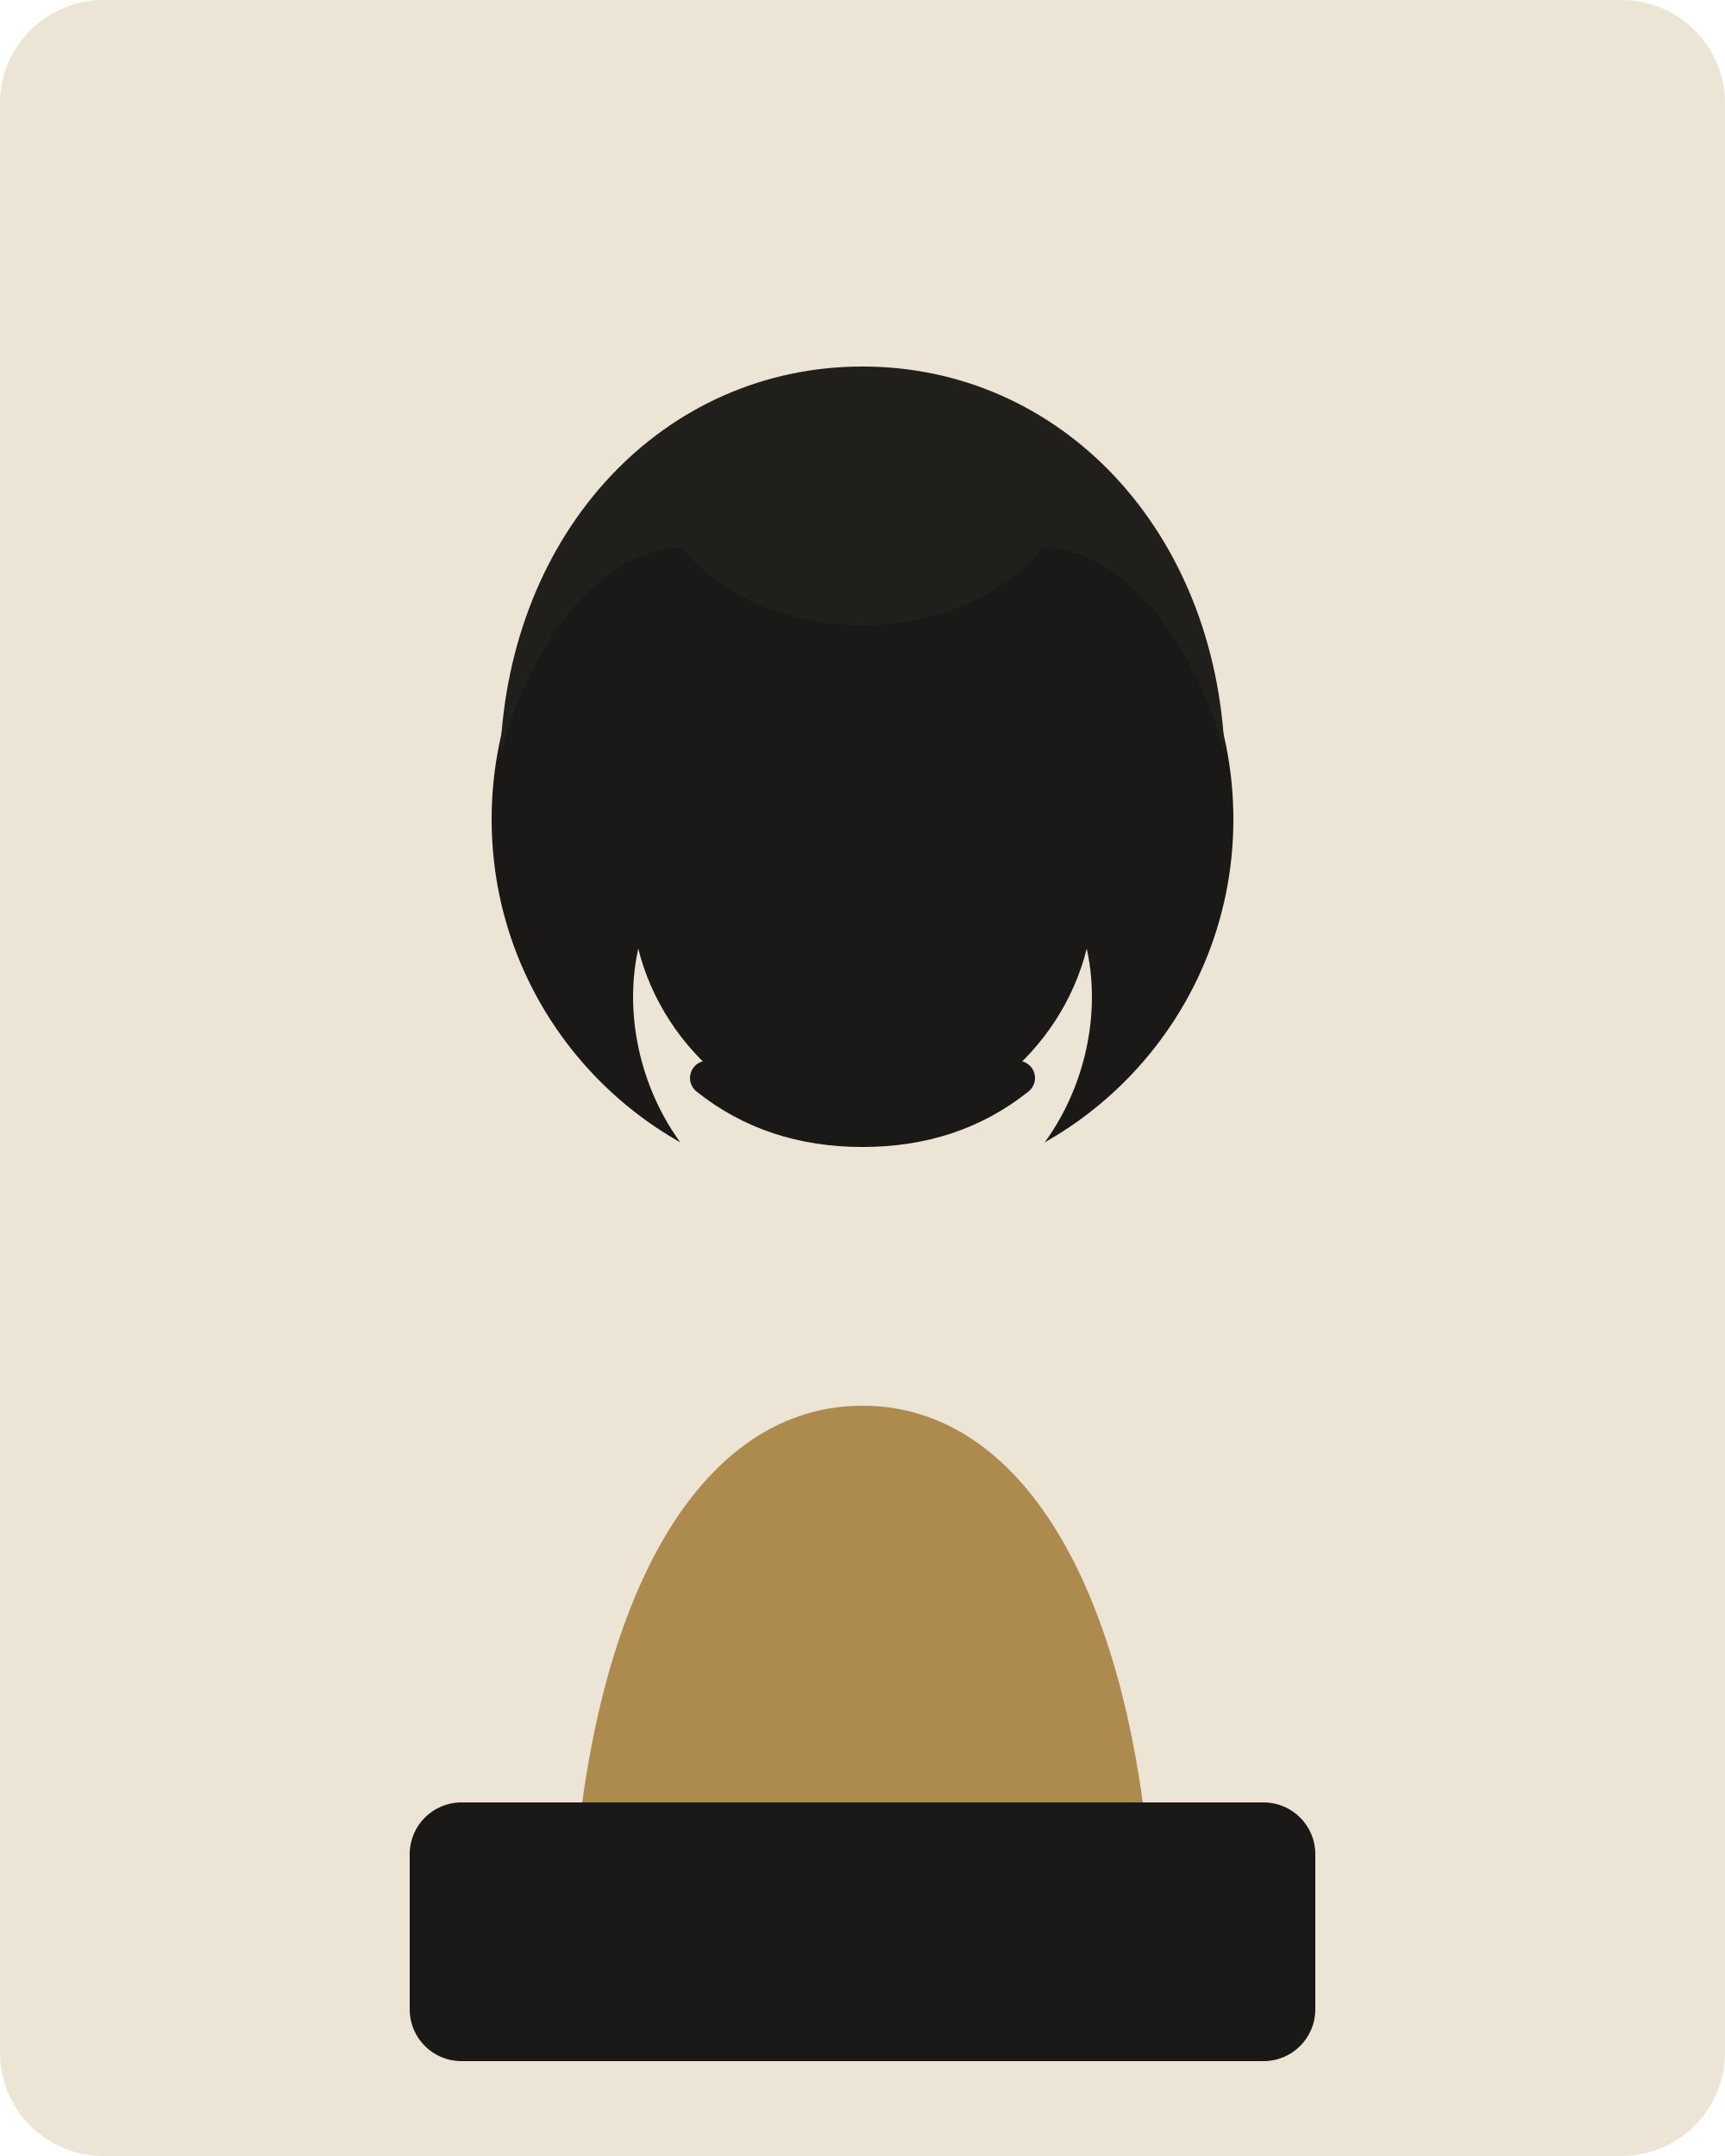
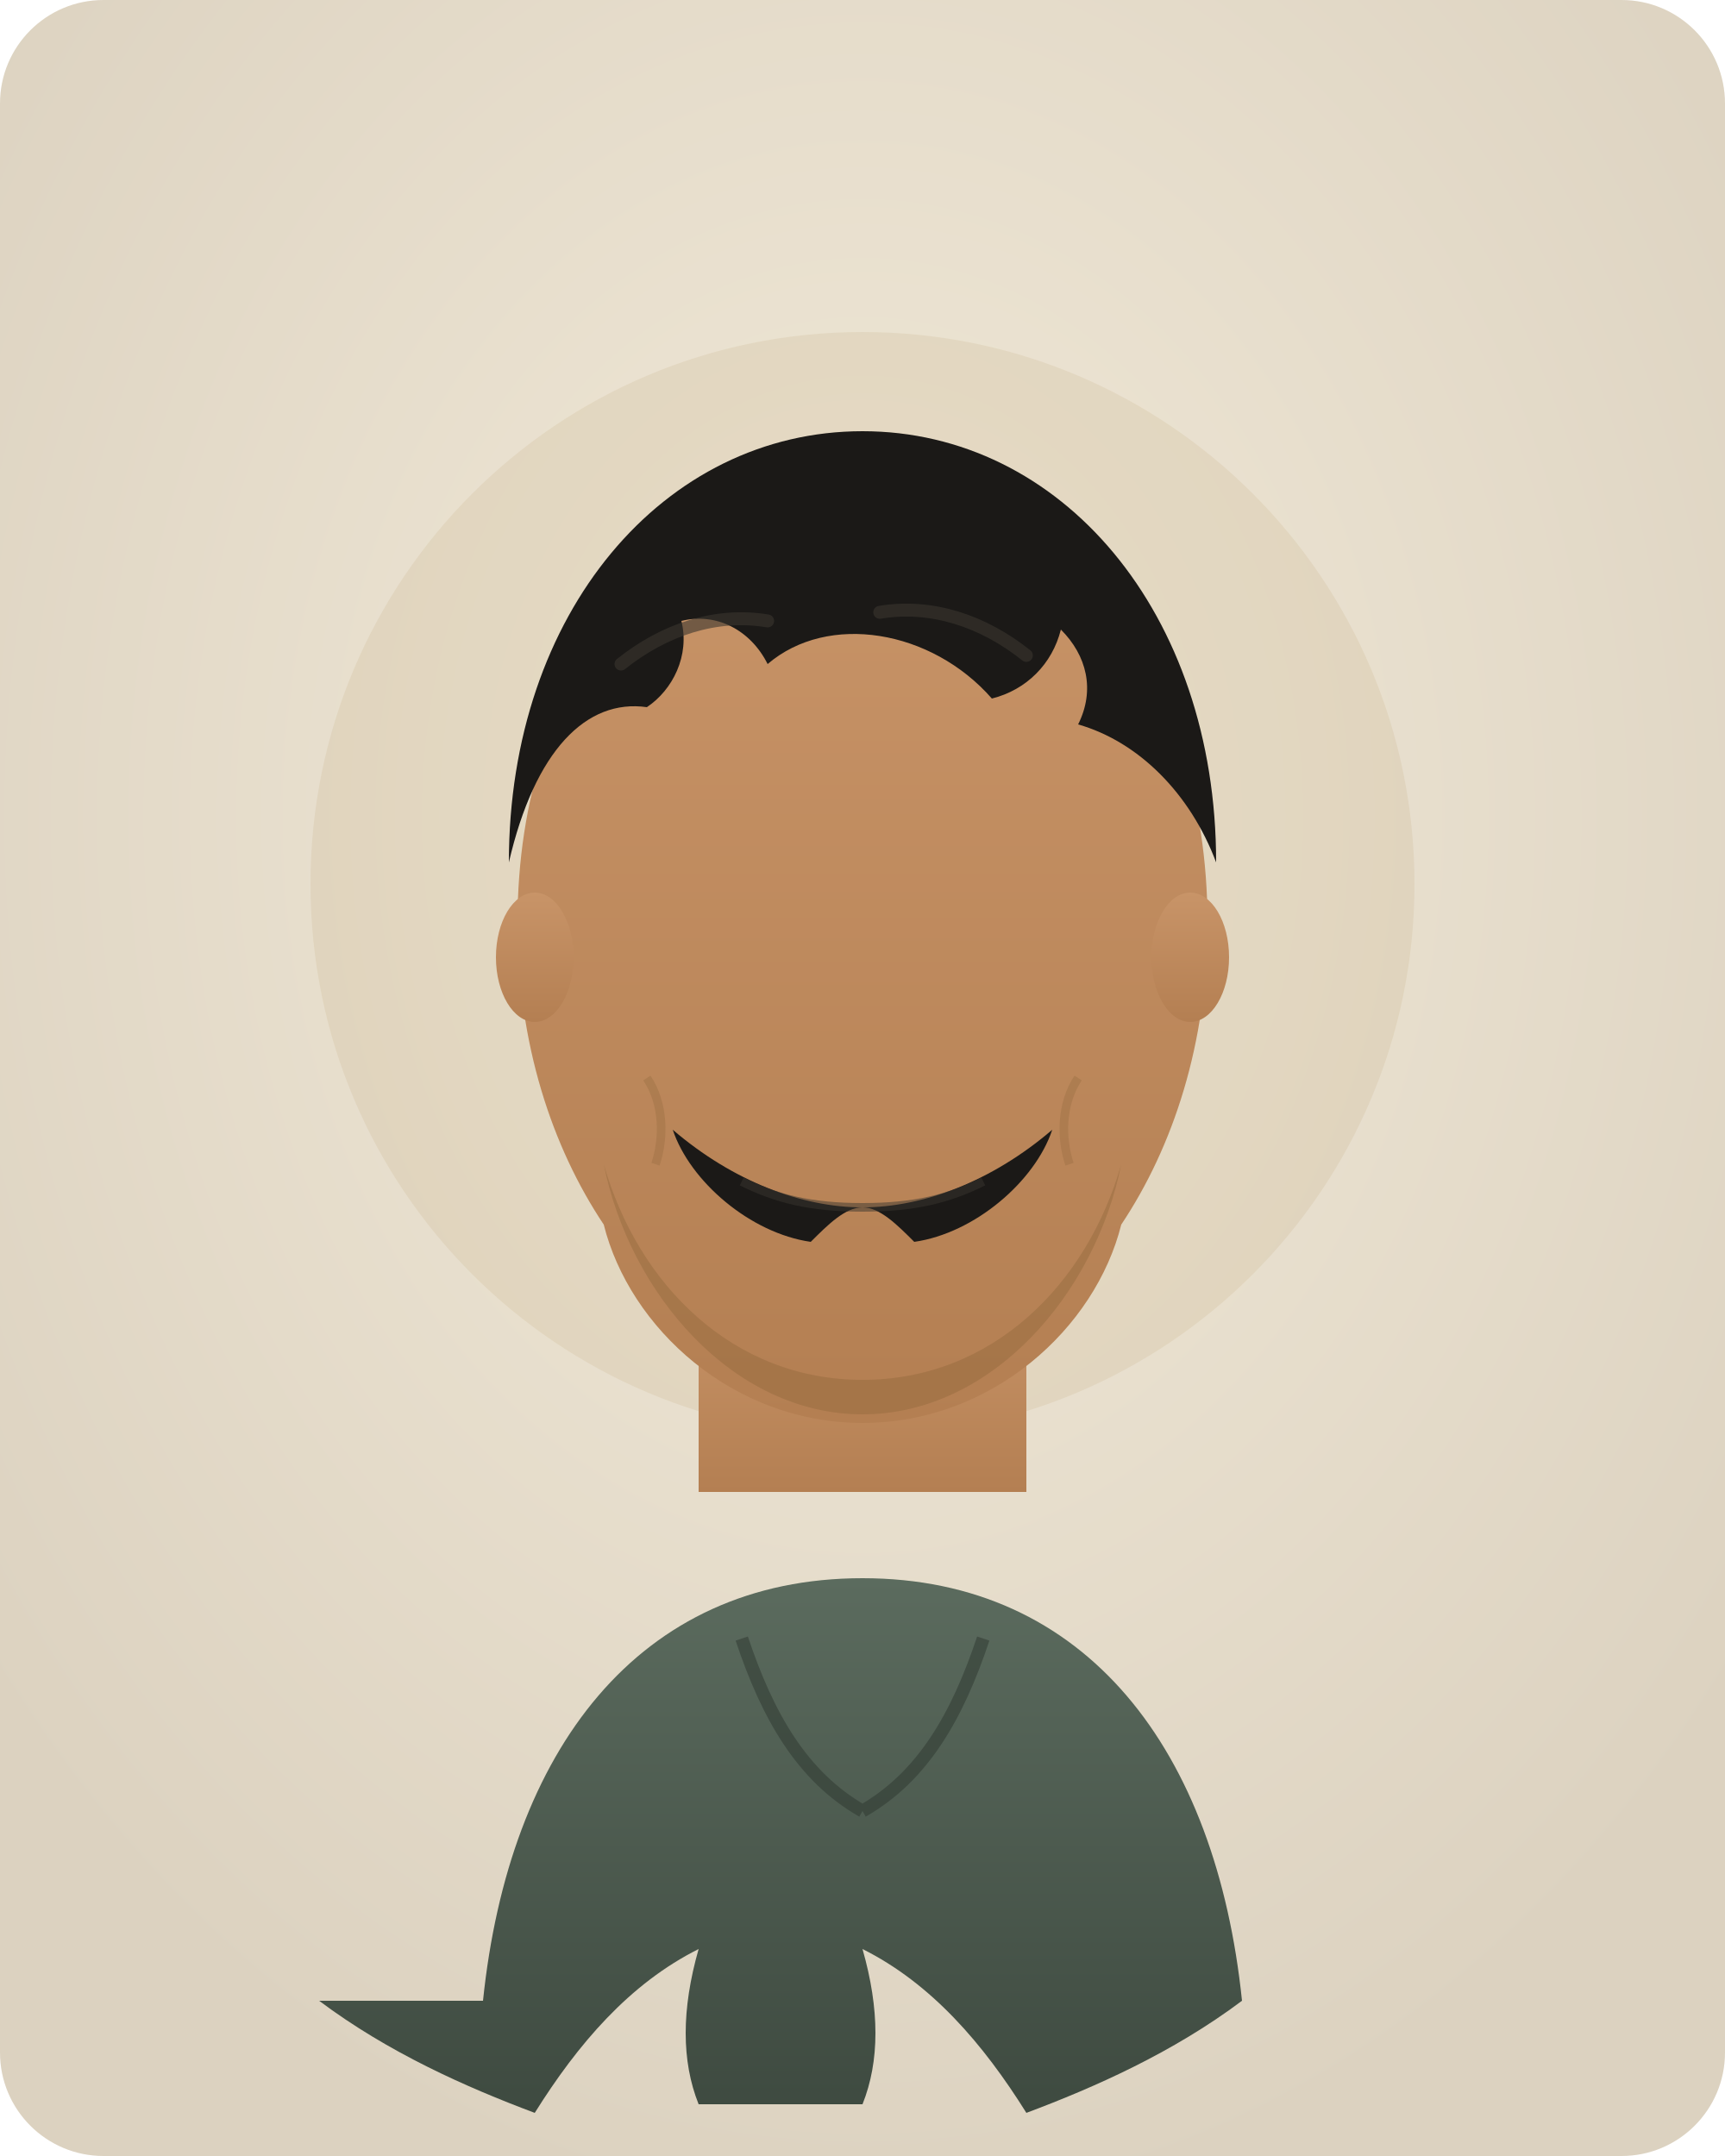
<svg xmlns="http://www.w3.org/2000/svg" viewBox="0 0 400 500" role="img" aria-hidden="true">
-   <rect width="400" height="500" rx="24" fill="#ECE4D5" />
-   <circle cx="200" cy="190" r="86" fill="#1B1917" />
-   <path d="M116 175c2-52 38-90 84-90s82 38 84 90c-8-30-26-48-42-48-10 12-26 18-42 18s-32-6-42-18c-16 0-34 18-42 48z" fill="#211F1C" />
-   <path d="M148 220c6 24 28 42 52 42s46-18 52-42c4 18-2 40-18 54-12 12-24 16-34 16s-22-4-34-16c-16-14-22-36-18-54z" fill="#ECE4D5" />
-   <path d="M164 250c10 8 22 12 36 12s26-4 36-12" stroke="#1B1917" stroke-width="8" fill="none" stroke-linecap="round" />
-   <path d="M135 418c8-58 32-92 65-92s57 34 65 92z" fill="#AD8A4E" />
-   <rect x="95" y="418" width="210" height="60" rx="12" fill="#1B1917" />
+   <defs>
+     <radialGradient id="b3bg" cx="50%" cy="38%" r="65%">
+       <stop offset="0%" stop-color="#F2EAD9" />
+       <stop offset="100%" stop-color="#DCD2C0" />
+     </radialGradient>
+     <linearGradient id="b3skin" x1="0" y1="0" x2="0" y2="1">
+       <stop offset="0%" stop-color="#C89468" />
+       <stop offset="100%" stop-color="#B47F52" />
+     </linearGradient>
+     <linearGradient id="b3collar" x1="0" y1="0" x2="0" y2="1">
+       <stop offset="0%" stop-color="#5B6B5E" />
+       <stop offset="100%" stop-color="#3E4A40" />
+     </linearGradient>
+   </defs>
+   <rect width="400" height="500" rx="24" fill="url(#b3bg)" />
+   <circle cx="200" cy="205" r="128" fill="#AD8A4E" opacity=".12" />
+   <path d="M162 298v48h76v-48z" fill="url(#b3skin)" />
+   <path d="M112 464c6-58 36-98 88-98s82 40 88 98c-16 12-34 20-50 26-10-16-22-30-38-38 4 14 4 26 0 36-14 0-24 0-38 0-4-10-4-22 0-36-16 8-28 22-38 38-16-6-34-14-50-26z" fill="url(#b3collar)" />
+   <path d="M172 380c6 18 14 32 28 40M228 380c-6 18-14 32-28 40" stroke="#2C352E" stroke-width="3" fill="none" opacity=".5" />
+   <path d="M120 214c0-58 34-98 80-98s80 40 80 98c0 28-8 52-20 70-6 24-30 46-60 46s-54-22-60-46c-12-18-20-42-20-70z" fill="url(#b3skin)" />
+   <ellipse cx="124" cy="222" rx="9" ry="15" fill="url(#b3skin)" />
+   <ellipse cx="276" cy="222" rx="9" ry="15" fill="url(#b3skin)" />
+   <path d="M140 270c8 28 30 50 60 50s52-22 60-50c-6 30-30 58-60 58s-54-28-60-58z" fill="#8C6438" opacity=".38" />
+   <path d="M150 250c4 6 4 14 2 20M250 250c-4 6-4 14-2 20" stroke="#8C6438" stroke-width="2" fill="none" opacity=".3" />
+   <path d="M118 200c0-58 36-100 82-100s82 42 82 100c-6-16-18-28-32-32 4-8 2-16-4-22-2 8-8 14-16 16-14-16-38-20-52-8-4-8-12-12-20-10 2 8-2 16-8 20-14-2-26 10-32 36z" fill="#1B1917" />
+   <path d="M144 154c10-8 22-12 34-10M204 142c12-2 24 2 34 10" stroke="#3A362F" stroke-width="3" fill="none" stroke-linecap="round" opacity=".6" />
+   <path d="M156 262c14 12 30 18 44 18s30-6 44-18c-4 12-18 24-32 26-4-4-8-8-12-8s-8 4-12 8c-14-2-28-14-32-26z" fill="#1B1917" />
+   <path d="M172 274c8 4 16 6 28 6M200 280c12 0 20-2 28-6" stroke="#3A362F" stroke-width="2" fill="none" opacity=".5" />
</svg>
